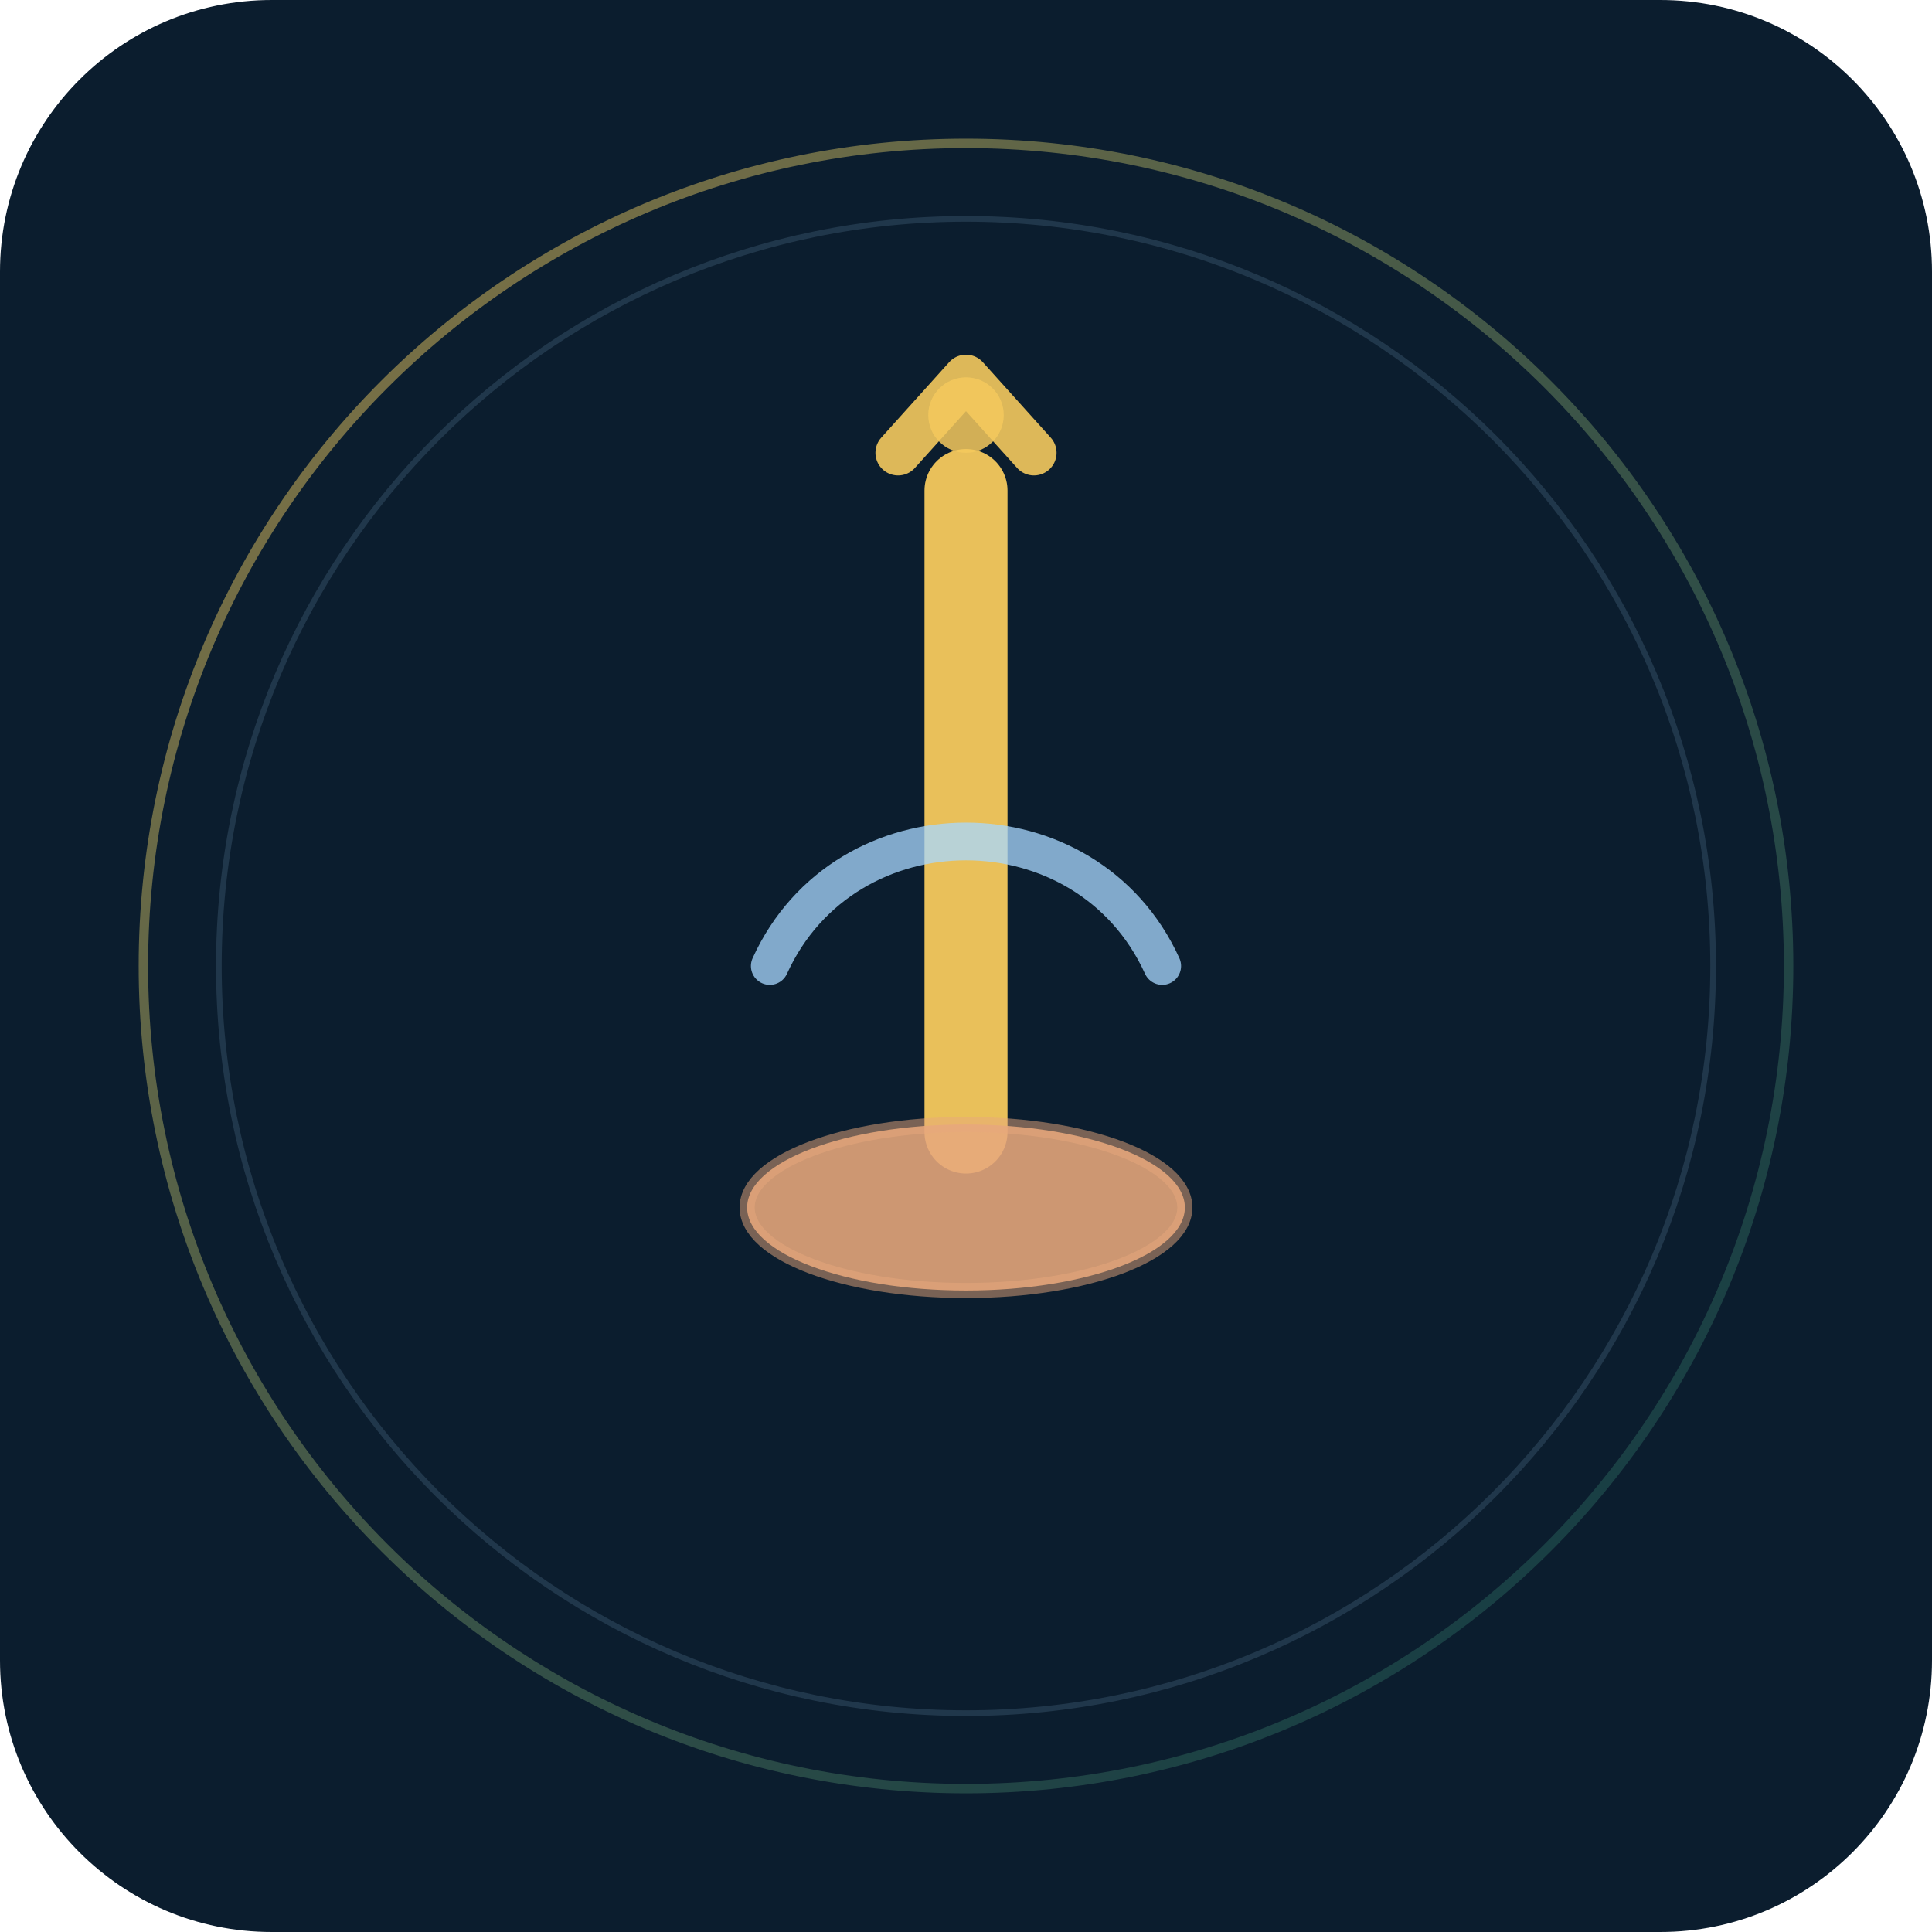
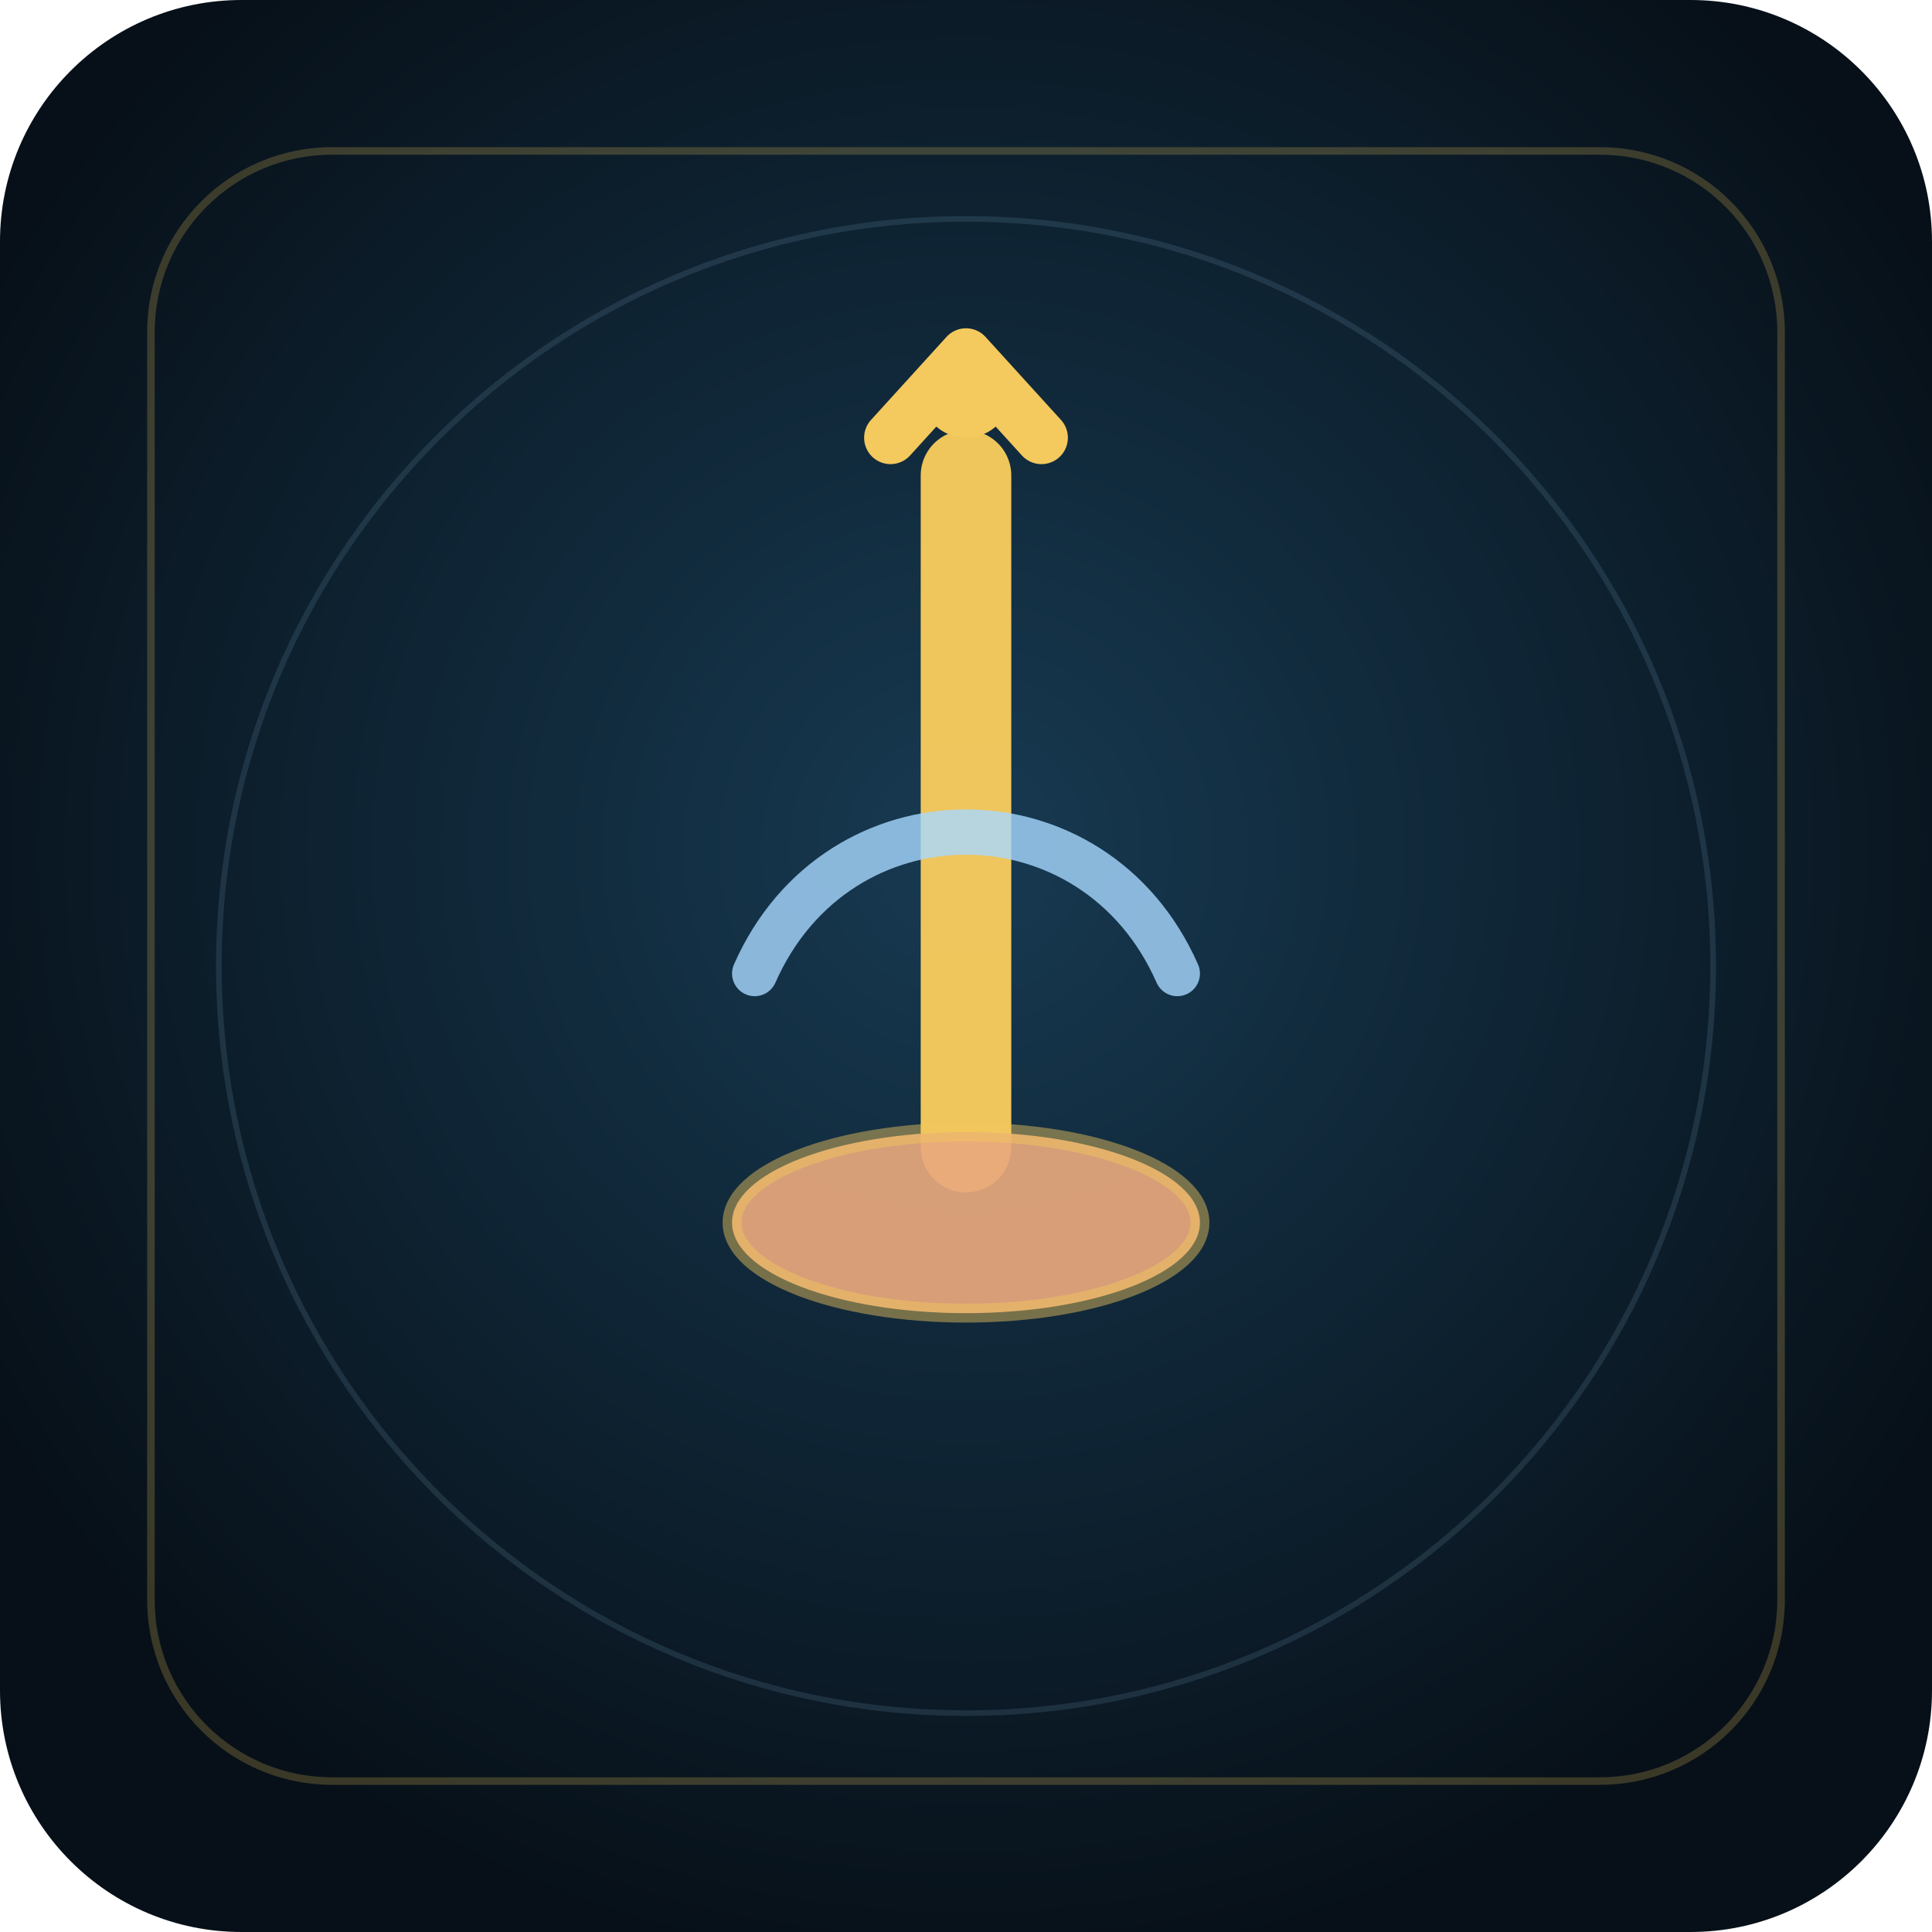
<svg xmlns="http://www.w3.org/2000/svg" viewBox="0 0 512 512" width="512" height="512" role="img" aria-label="Innsegall Extra Scout">
  <defs>
+     <radialGradient id="extra-glow" cx="50%" cy="44%" r="58%">
+       <stop offset="0%" stop-color="#173a52" />
+       <stop offset="100%" stop-color="#071018" />
+     </radialGradient>
    <linearGradient id="extra-beam" x1="256" y1="108" x2="256" y2="340" gradientUnits="userSpaceOnUse">
-       <stop stop-color="#f4c95d" stop-opacity="0.95" />
+       <stop stop-color="#f4c95d" stop-opacity="0.98" />
      <stop offset="0.55" stop-color="#e8c872" />
-       <stop offset="1" stop-color="#a8d8ff" stop-opacity="0.35" />
-     </linearGradient>
-     <linearGradient id="extra-rim" x1="80" y1="80" x2="432" y2="432" gradientUnits="userSpaceOnUse">
-       <stop stop-color="#f4c95d" stop-opacity="0.5" />
-       <stop offset="1" stop-color="#3daa8c" stop-opacity="0.22" />
+       <stop offset="1" stop-color="#a8d8ff" stop-opacity="0.4" />
    </linearGradient>
  </defs>
-   <rect width="512" height="512" rx="72" fill="#0b1d2e" />
-   <circle cx="256" cy="256" r="218" fill="none" stroke="url(#extra-rim)" stroke-width="2.5" />
-   <circle cx="256" cy="256" r="198" fill="none" stroke="#a8d8ff" stroke-opacity="0.14" stroke-width="1.5" />
+   <rect width="512" height="512" rx="64" fill="url(#extra-glow)" />
+   <rect x="40" y="40" width="432" height="432" rx="48" fill="none" stroke="#f4c95d" stroke-opacity="0.22" stroke-width="2" />
+   <circle cx="256" cy="256" r="198" fill="none" stroke="#a8d8ff" stroke-opacity="0.12" stroke-width="1.5" />
  <g transform="translate(256 248)" fill="none" stroke-linecap="round" stroke-linejoin="round">
-     <path d="M0 -118 L0 52" stroke="url(#extra-beam)" stroke-width="22" />
-     <ellipse cx="0" cy="72" rx="58" ry="22" fill="#e8a87c" fill-opacity="0.88" stroke="#e8a87c" stroke-width="4" stroke-opacity="0.5" />
-     <path d="M-52 8 C-32 -36 32 -36 52 8" stroke="#a8d8ff" stroke-width="10" stroke-opacity="0.75" />
-     <path d="M-18 -128 L0 -148 L18 -128" stroke="#f4c95d" stroke-width="12" stroke-opacity="0.9" />
-     <circle cx="0" cy="-138" r="10" fill="#f4c95d" fill-opacity="0.85" />
+     <path d="M0 -122 L0 56" stroke="url(#extra-beam)" stroke-width="24" />
+     <ellipse cx="0" cy="76" rx="62" ry="24" fill="#e8a87c" fill-opacity="0.92" stroke="#f4c95d" stroke-width="5" stroke-opacity="0.45" />
+     <path d="M-56 10 C-34 -40 34 -40 56 10" stroke="#a8d8ff" stroke-width="12" stroke-opacity="0.8" />
+     <path d="M-20 -132 L0 -154 L20 -132" stroke="#f4c95d" stroke-width="14" />
+     <circle cx="0" cy="-144" r="12" fill="#f4c95d" />
  </g>
</svg>
